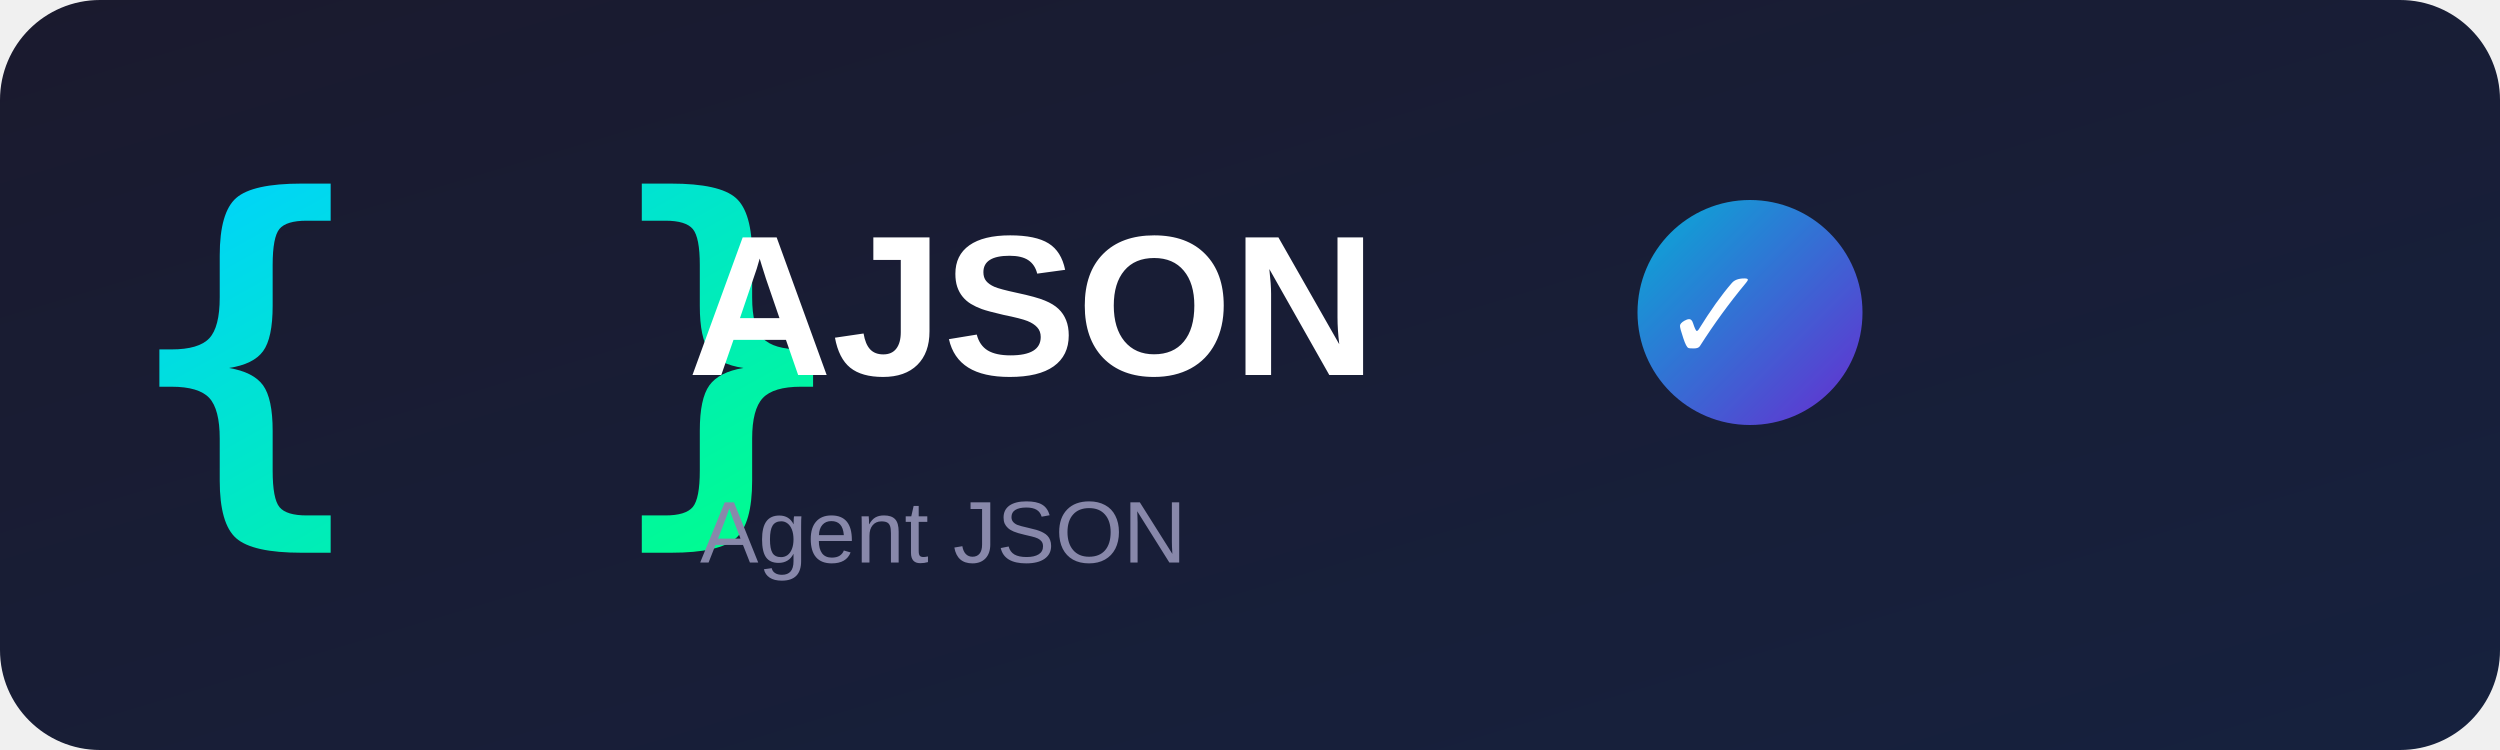
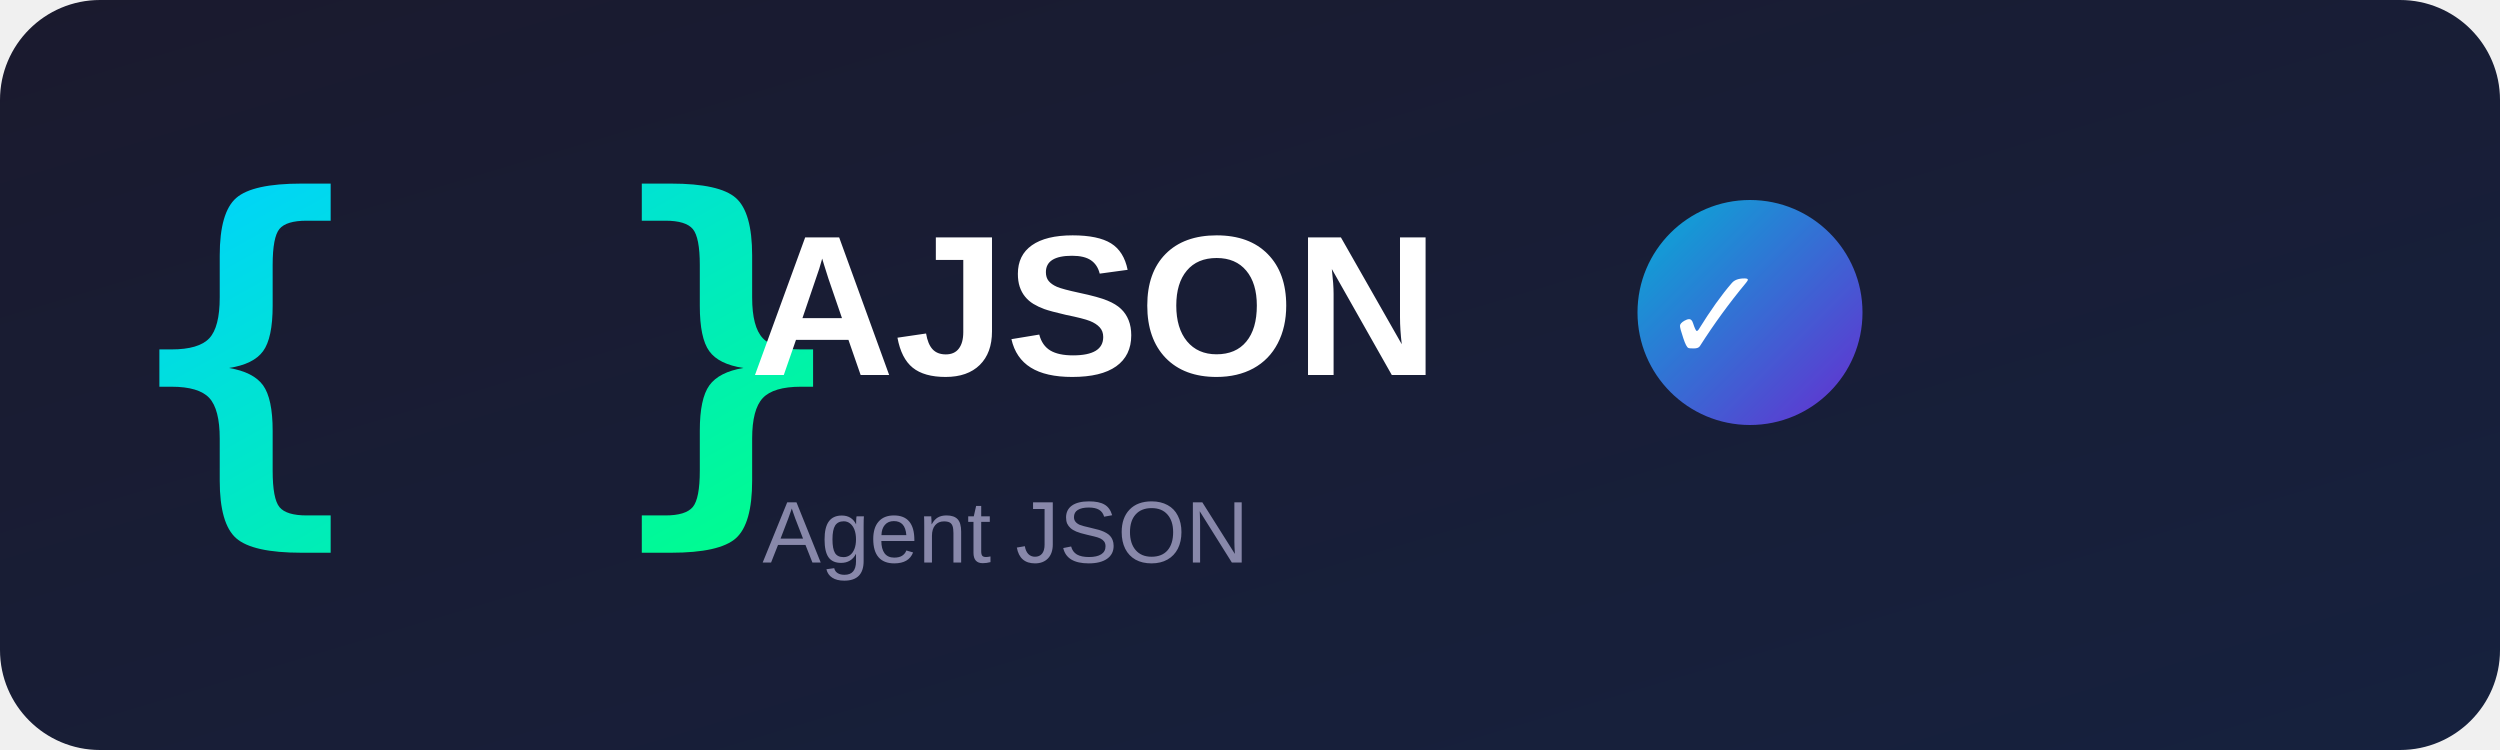
<svg xmlns="http://www.w3.org/2000/svg" viewBox="0 0 400 120">
  <defs>
    <linearGradient id="bg" x1="0" y1="0" x2="1" y2="1">
      <stop offset="0%" stop-color="#1a1a2e" />
      <stop offset="100%" stop-color="#16213e" />
    </linearGradient>
    <linearGradient id="accent" x1="0" y1="0" x2="1" y2="1">
      <stop offset="0%" stop-color="#00d2ff" />
      <stop offset="100%" stop-color="#7b2ff7" />
    </linearGradient>
    <linearGradient id="bracket" x1="0" y1="0" x2="1" y2="1">
      <stop offset="0%" stop-color="#00d2ff" />
      <stop offset="100%" stop-color="#00ff88" />
    </linearGradient>
  </defs>
  <rect width="400" height="120" rx="16" fill="url(#bg)" />
  <text x="20" y="78" font-family="monospace" font-size="64" font-weight="bold" fill="url(#bracket)">{ }</text>
-   <text x="110" y="60" font-family="Arial, Helvetica, sans-serif" font-size="32" font-weight="bold" fill="#ffffff">AJSON</text>
-   <text x="112" y="90" font-family="Arial, Helvetica, sans-serif" font-size="14" fill="#8888aa">Agent JSON</text>
+   <text x="120" y="60" font-family="Arial, Helvetica, sans-serif" font-size="32" font-weight="bold" fill="#ffffff">AJSON</text>
+   <text x="122" y="90" font-family="Arial, Helvetica, sans-serif" font-size="14" fill="#8888aa">Agent JSON</text>
  <circle cx="280" cy="50" r="18" fill="url(#accent)" opacity="0.8" />
  <text x="267" y="58" font-family="monospace" font-size="24" fill="#ffffff" font-weight="bold">✓</text>
</svg>
